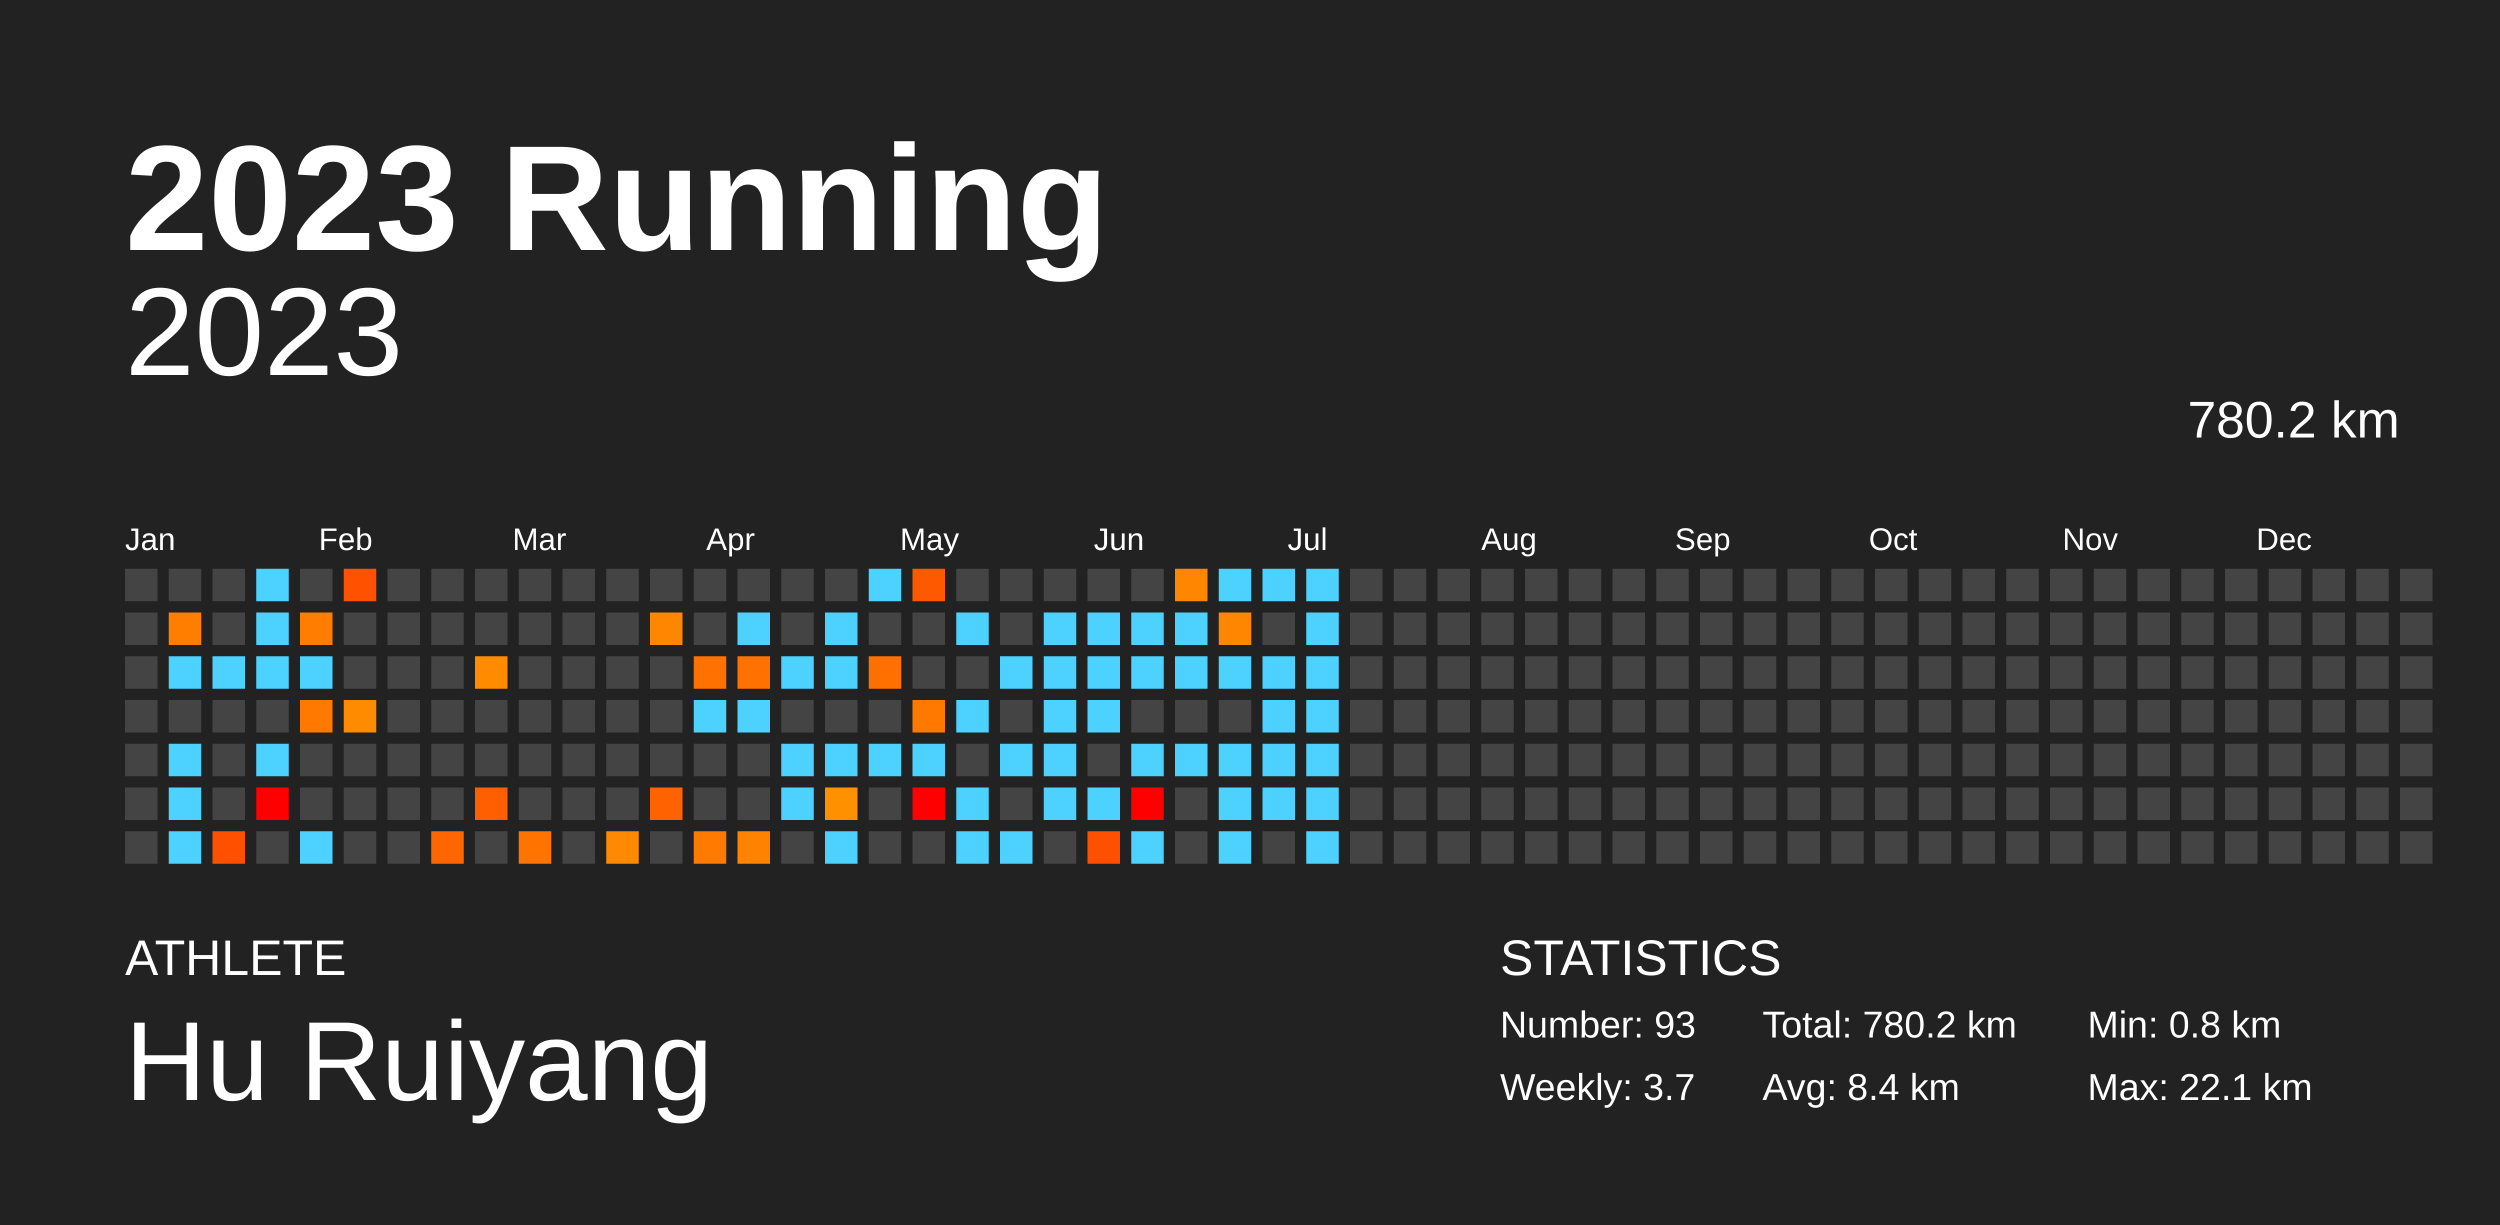
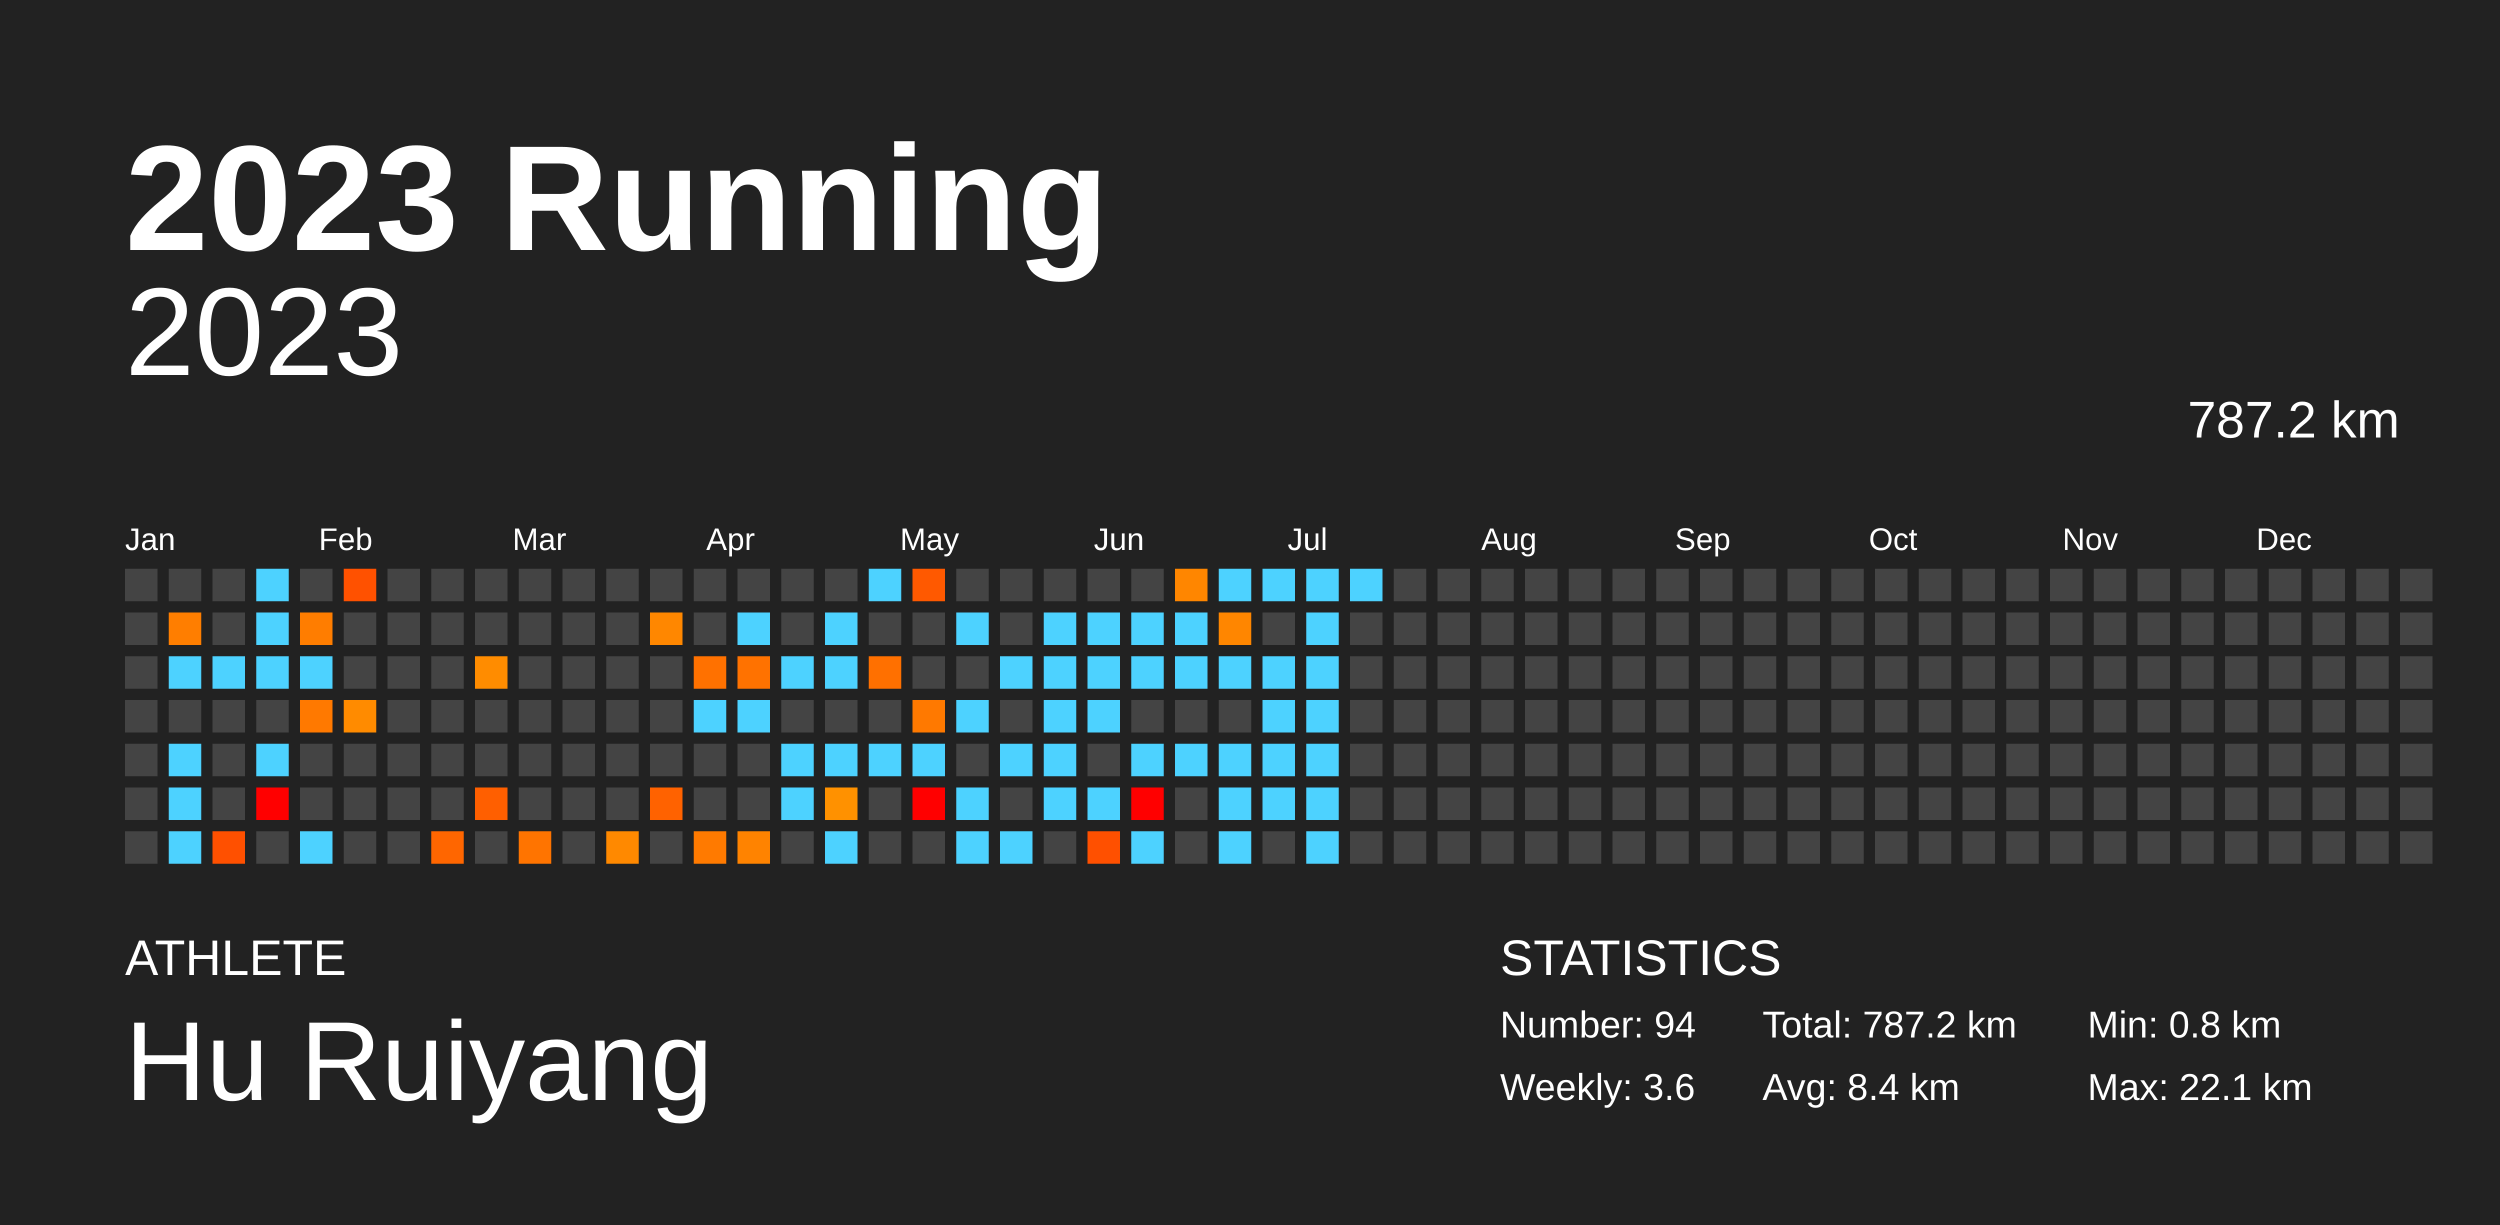
<svg xmlns="http://www.w3.org/2000/svg" baseProfile="full" height="98mm" version="1.1" viewBox="0,0,200,98" width="200mm">
  <defs />
  <rect fill="#222222" height="98" width="200" x="0" y="0" />
  <text fill="#FFFFFF" style="font-size:12px; font-family:Arial; font-weight:bold;" x="10" y="20">2023 Running</text>
  <text fill="#FFFFFF" style="font-size:4px; font-family:Arial" x="10" y="78">ATHLETE</text>
  <text fill="#FFFFFF" style="font-size:9px; font-family:Arial" x="10" y="88">Hu Ruiyang</text>
  <text fill="#FFFFFF" style="font-size:4px; font-family:Arial" x="120" y="78">STATISTICS</text>
-   <text fill="#FFFFFF" style="font-size:3px; font-family:Arial" x="120" y="83">Number: 93</text>
-   <text fill="#FFFFFF" style="font-size:3px; font-family:Arial" x="120" y="88">Weekly: 3.7</text>
-   <text fill="#FFFFFF" style="font-size:3px; font-family:Arial" x="141" y="83">Total: 780.2 km</text>
+   <text fill="#FFFFFF" style="font-size:3px; font-family:Arial" x="120" y="83">Number: 94</text>
+   <text fill="#FFFFFF" style="font-size:3px; font-family:Arial" x="120" y="88">Weekly: 3.6</text>
+   <text fill="#FFFFFF" style="font-size:3px; font-family:Arial" x="141" y="83">Total: 787.2 km</text>
  <text fill="#FFFFFF" style="font-size:3px; font-family:Arial" x="141" y="88">Avg: 8.4 km</text>
  <text fill="#FFFFFF" style="font-size:3px; font-family:Arial" x="167" y="83">Min: 0.8 km</text>
  <text fill="#FFFFFF" style="font-size:3px; font-family:Arial" x="167" y="88">Max: 22.1 km</text>
  <text alignment-baseline="hanging" fill="#FFFFFF" style="font-size:10.0px; font-family:Arial;" x="10" y="30">2023</text>
-   <text alignment-baseline="hanging" fill="#FFFFFF" style="font-size:4.125px; font-family:Arial;" x="175" y="35">780.2 km</text>
+   <text alignment-baseline="hanging" fill="#FFFFFF" style="font-size:4.125px; font-family:Arial;" x="175" y="35">787.2 km</text>
  <text fill="#FFFFFF" style="font-size:2.5px; font-family:Arial" x="10.0" y="44">Jan</text>
  <text fill="#FFFFFF" style="font-size:2.5px; font-family:Arial" x="25.5" y="44">Feb</text>
  <text fill="#FFFFFF" style="font-size:2.5px; font-family:Arial" x="41.0" y="44">Mar</text>
  <text fill="#FFFFFF" style="font-size:2.5px; font-family:Arial" x="56.5" y="44">Apr</text>
  <text fill="#FFFFFF" style="font-size:2.5px; font-family:Arial" x="72.0" y="44">May</text>
  <text fill="#FFFFFF" style="font-size:2.5px; font-family:Arial" x="87.5" y="44">Jun</text>
  <text fill="#FFFFFF" style="font-size:2.5px; font-family:Arial" x="103.0" y="44">Jul</text>
  <text fill="#FFFFFF" style="font-size:2.5px; font-family:Arial" x="118.5" y="44">Aug</text>
  <text fill="#FFFFFF" style="font-size:2.5px; font-family:Arial" x="134.0" y="44">Sep</text>
  <text fill="#FFFFFF" style="font-size:2.5px; font-family:Arial" x="149.5" y="44">Oct</text>
  <text fill="#FFFFFF" style="font-size:2.5px; font-family:Arial" x="165.0" y="44">Nov</text>
  <text fill="#FFFFFF" style="font-size:2.5px; font-family:Arial" x="180.5" y="44">Dec</text>
  <rect fill="#444444" height="2.6" width="2.6" x="10.0" y="45.5" />
  <rect fill="#444444" height="2.6" width="2.6" x="10.0" y="49.0" />
  <rect fill="#444444" height="2.6" width="2.6" x="10.0" y="52.5" />
  <rect fill="#444444" height="2.6" width="2.6" x="10.0" y="56.0" />
  <rect fill="#444444" height="2.6" width="2.6" x="10.0" y="59.5" />
  <rect fill="#444444" height="2.6" width="2.6" x="10.0" y="63.0" />
  <rect fill="#444444" height="2.6" width="2.6" x="10.0" y="66.5" />
  <rect fill="#444444" height="2.6" width="2.6" x="13.5" y="45.5" />
  <rect fill="#ff7e00" height="2.6" width="2.6" x="13.5" y="49.0" />
  <rect fill="#4dd2ff" height="2.6" width="2.6" x="13.5" y="52.5" />
  <rect fill="#444444" height="2.6" width="2.6" x="13.5" y="56.0" />
  <rect fill="#4dd2ff" height="2.6" width="2.6" x="13.5" y="59.5" />
  <rect fill="#4dd2ff" height="2.6" width="2.6" x="13.5" y="63.0" />
  <rect fill="#4dd2ff" height="2.6" width="2.6" x="13.5" y="66.5" />
  <rect fill="#444444" height="2.6" width="2.6" x="17.0" y="45.5" />
  <rect fill="#444444" height="2.6" width="2.6" x="17.0" y="49.0" />
  <rect fill="#4dd2ff" height="2.6" width="2.6" x="17.0" y="52.5" />
  <rect fill="#444444" height="2.6" width="2.6" x="17.0" y="56.0" />
  <rect fill="#444444" height="2.6" width="2.6" x="17.0" y="59.5" />
  <rect fill="#444444" height="2.6" width="2.6" x="17.0" y="63.0" />
  <rect fill="#ff5000" height="2.6" width="2.6" x="17.0" y="66.5" />
  <rect fill="#4dd2ff" height="2.6" width="2.6" x="20.5" y="45.5" />
  <rect fill="#4dd2ff" height="2.6" width="2.6" x="20.5" y="49.0" />
  <rect fill="#4dd2ff" height="2.6" width="2.6" x="20.5" y="52.5" />
  <rect fill="#444444" height="2.6" width="2.6" x="20.5" y="56.0" />
  <rect fill="#4dd2ff" height="2.6" width="2.6" x="20.5" y="59.5" />
  <rect fill="red" height="2.6" width="2.6" x="20.5" y="63.0" />
  <rect fill="#444444" height="2.6" width="2.6" x="20.5" y="66.5" />
  <rect fill="#444444" height="2.6" width="2.6" x="24.0" y="45.5" />
  <rect fill="#ff7d00" height="2.6" width="2.6" x="24.0" y="49.0" />
  <rect fill="#4dd2ff" height="2.6" width="2.6" x="24.0" y="52.5" />
  <rect fill="#ff7900" height="2.6" width="2.6" x="24.0" y="56.0" />
  <rect fill="#444444" height="2.6" width="2.6" x="24.0" y="59.5" />
  <rect fill="#444444" height="2.6" width="2.6" x="24.0" y="63.0" />
  <rect fill="#4dd2ff" height="2.6" width="2.6" x="24.0" y="66.5" />
  <rect fill="#ff5100" height="2.6" width="2.6" x="27.5" y="45.5" />
  <rect fill="#444444" height="2.6" width="2.6" x="27.5" y="49.0" />
  <rect fill="#444444" height="2.6" width="2.6" x="27.5" y="52.5" />
  <rect fill="#ff8b00" height="2.6" width="2.6" x="27.5" y="56.0" />
  <rect fill="#444444" height="2.6" width="2.6" x="27.5" y="59.5" />
  <rect fill="#444444" height="2.6" width="2.6" x="27.5" y="63.0" />
  <rect fill="#444444" height="2.6" width="2.6" x="27.5" y="66.5" />
  <rect fill="#444444" height="2.6" width="2.6" x="31.0" y="45.5" />
  <rect fill="#444444" height="2.6" width="2.6" x="31.0" y="49.0" />
  <rect fill="#444444" height="2.6" width="2.6" x="31.0" y="52.5" />
  <rect fill="#444444" height="2.6" width="2.6" x="31.0" y="56.0" />
  <rect fill="#444444" height="2.6" width="2.6" x="31.0" y="59.5" />
  <rect fill="#444444" height="2.6" width="2.6" x="31.0" y="63.0" />
  <rect fill="#444444" height="2.6" width="2.6" x="31.0" y="66.5" />
  <rect fill="#444444" height="2.6" width="2.6" x="34.5" y="45.5" />
  <rect fill="#444444" height="2.6" width="2.6" x="34.5" y="49.0" />
  <rect fill="#444444" height="2.6" width="2.6" x="34.5" y="52.5" />
  <rect fill="#444444" height="2.6" width="2.6" x="34.5" y="56.0" />
  <rect fill="#444444" height="2.6" width="2.6" x="34.5" y="59.5" />
  <rect fill="#444444" height="2.6" width="2.6" x="34.5" y="63.0" />
  <rect fill="#ff6600" height="2.6" width="2.6" x="34.5" y="66.5" />
  <rect fill="#444444" height="2.6" width="2.6" x="38.0" y="45.5" />
  <rect fill="#444444" height="2.6" width="2.6" x="38.0" y="49.0" />
  <rect fill="#ff8c00" height="2.6" width="2.6" x="38.0" y="52.5" />
  <rect fill="#444444" height="2.6" width="2.6" x="38.0" y="56.0" />
  <rect fill="#444444" height="2.6" width="2.6" x="38.0" y="59.5" />
  <rect fill="#ff5f00" height="2.6" width="2.6" x="38.0" y="63.0" />
  <rect fill="#444444" height="2.6" width="2.6" x="38.0" y="66.5" />
  <rect fill="#444444" height="2.6" width="2.6" x="41.5" y="45.5" />
  <rect fill="#444444" height="2.6" width="2.6" x="41.5" y="49.0" />
  <rect fill="#444444" height="2.6" width="2.6" x="41.5" y="52.5" />
  <rect fill="#444444" height="2.6" width="2.6" x="41.5" y="56.0" />
  <rect fill="#444444" height="2.6" width="2.6" x="41.5" y="59.5" />
  <rect fill="#444444" height="2.6" width="2.6" x="41.5" y="63.0" />
  <rect fill="#ff7400" height="2.6" width="2.6" x="41.5" y="66.5" />
  <rect fill="#444444" height="2.6" width="2.6" x="45.0" y="45.5" />
  <rect fill="#444444" height="2.6" width="2.6" x="45.0" y="49.0" />
  <rect fill="#444444" height="2.6" width="2.6" x="45.0" y="52.5" />
  <rect fill="#444444" height="2.6" width="2.6" x="45.0" y="56.0" />
  <rect fill="#444444" height="2.6" width="2.6" x="45.0" y="59.5" />
  <rect fill="#444444" height="2.6" width="2.6" x="45.0" y="63.0" />
  <rect fill="#444444" height="2.6" width="2.6" x="45.0" y="66.5" />
  <rect fill="#444444" height="2.6" width="2.6" x="48.5" y="45.5" />
  <rect fill="#444444" height="2.6" width="2.6" x="48.5" y="49.0" />
  <rect fill="#444444" height="2.6" width="2.6" x="48.5" y="52.5" />
  <rect fill="#444444" height="2.6" width="2.6" x="48.5" y="56.0" />
  <rect fill="#444444" height="2.6" width="2.6" x="48.5" y="59.5" />
  <rect fill="#444444" height="2.6" width="2.6" x="48.5" y="63.0" />
  <rect fill="#ff8900" height="2.6" width="2.6" x="48.5" y="66.5" />
  <rect fill="#444444" height="2.6" width="2.6" x="52.0" y="45.5" />
  <rect fill="#ff8700" height="2.6" width="2.6" x="52.0" y="49.0" />
  <rect fill="#444444" height="2.6" width="2.6" x="52.0" y="52.5" />
  <rect fill="#444444" height="2.6" width="2.6" x="52.0" y="56.0" />
  <rect fill="#444444" height="2.6" width="2.6" x="52.0" y="59.5" />
  <rect fill="#ff6200" height="2.6" width="2.6" x="52.0" y="63.0" />
  <rect fill="#444444" height="2.6" width="2.6" x="52.0" y="66.5" />
  <rect fill="#444444" height="2.6" width="2.6" x="55.5" y="45.5" />
  <rect fill="#444444" height="2.6" width="2.6" x="55.5" y="49.0" />
  <rect fill="#ff7100" height="2.6" width="2.6" x="55.5" y="52.5" />
  <rect fill="#4dd2ff" height="2.6" width="2.6" x="55.5" y="56.0" />
  <rect fill="#444444" height="2.6" width="2.6" x="55.5" y="59.5" />
  <rect fill="#444444" height="2.6" width="2.6" x="55.5" y="63.0" />
  <rect fill="#ff7a00" height="2.6" width="2.6" x="55.5" y="66.5" />
  <rect fill="#444444" height="2.6" width="2.6" x="59.0" y="45.5" />
  <rect fill="#4dd2ff" height="2.6" width="2.6" x="59.0" y="49.0" />
  <rect fill="#ff7200" height="2.6" width="2.6" x="59.0" y="52.5" />
  <rect fill="#4dd2ff" height="2.6" width="2.6" x="59.0" y="56.0" />
  <rect fill="#444444" height="2.6" width="2.6" x="59.0" y="59.5" />
  <rect fill="#444444" height="2.6" width="2.6" x="59.0" y="63.0" />
  <rect fill="#ff8300" height="2.6" width="2.6" x="59.0" y="66.5" />
  <rect fill="#444444" height="2.6" width="2.6" x="62.5" y="45.5" />
  <rect fill="#444444" height="2.6" width="2.6" x="62.5" y="49.0" />
  <rect fill="#4dd2ff" height="2.6" width="2.6" x="62.5" y="52.5" />
  <rect fill="#444444" height="2.6" width="2.6" x="62.5" y="56.0" />
  <rect fill="#4dd2ff" height="2.6" width="2.6" x="62.5" y="59.5" />
  <rect fill="#4dd2ff" height="2.6" width="2.6" x="62.5" y="63.0" />
  <rect fill="#444444" height="2.6" width="2.6" x="62.5" y="66.5" />
  <rect fill="#444444" height="2.6" width="2.6" x="66.0" y="45.5" />
  <rect fill="#4dd2ff" height="2.6" width="2.6" x="66.0" y="49.0" />
  <rect fill="#4dd2ff" height="2.6" width="2.6" x="66.0" y="52.5" />
  <rect fill="#444444" height="2.6" width="2.6" x="66.0" y="56.0" />
  <rect fill="#4dd2ff" height="2.6" width="2.6" x="66.0" y="59.5" />
  <rect fill="#ff9100" height="2.6" width="2.6" x="66.0" y="63.0" />
  <rect fill="#4dd2ff" height="2.6" width="2.6" x="66.0" y="66.5" />
  <rect fill="#4dd2ff" height="2.6" width="2.6" x="69.5" y="45.5" />
  <rect fill="#444444" height="2.6" width="2.6" x="69.5" y="49.0" />
  <rect fill="#ff7000" height="2.6" width="2.6" x="69.5" y="52.5" />
  <rect fill="#444444" height="2.6" width="2.6" x="69.5" y="56.0" />
  <rect fill="#4dd2ff" height="2.6" width="2.6" x="69.5" y="59.5" />
  <rect fill="#444444" height="2.6" width="2.6" x="69.5" y="63.0" />
  <rect fill="#444444" height="2.6" width="2.6" x="69.5" y="66.5" />
  <rect fill="#ff5900" height="2.6" width="2.6" x="73.0" y="45.5" />
  <rect fill="#444444" height="2.6" width="2.6" x="73.0" y="49.0" />
  <rect fill="#444444" height="2.6" width="2.6" x="73.0" y="52.5" />
  <rect fill="#ff7900" height="2.6" width="2.6" x="73.0" y="56.0" />
  <rect fill="#4dd2ff" height="2.6" width="2.6" x="73.0" y="59.5" />
  <rect fill="red" height="2.6" width="2.6" x="73.0" y="63.0" />
  <rect fill="#444444" height="2.6" width="2.6" x="73.0" y="66.5" />
  <rect fill="#444444" height="2.6" width="2.6" x="76.5" y="45.5" />
  <rect fill="#4dd2ff" height="2.6" width="2.6" x="76.5" y="49.0" />
  <rect fill="#444444" height="2.6" width="2.6" x="76.5" y="52.5" />
  <rect fill="#4dd2ff" height="2.6" width="2.6" x="76.5" y="56.0" />
  <rect fill="#444444" height="2.6" width="2.6" x="76.5" y="59.5" />
  <rect fill="#4dd2ff" height="2.6" width="2.6" x="76.5" y="63.0" />
  <rect fill="#4dd2ff" height="2.6" width="2.6" x="76.5" y="66.5" />
  <rect fill="#444444" height="2.6" width="2.6" x="80.0" y="45.5" />
  <rect fill="#444444" height="2.6" width="2.6" x="80.0" y="49.0" />
  <rect fill="#4dd2ff" height="2.6" width="2.6" x="80.0" y="52.5" />
  <rect fill="#444444" height="2.6" width="2.6" x="80.0" y="56.0" />
  <rect fill="#4dd2ff" height="2.6" width="2.6" x="80.0" y="59.5" />
  <rect fill="#444444" height="2.6" width="2.6" x="80.0" y="63.0" />
  <rect fill="#4dd2ff" height="2.6" width="2.6" x="80.0" y="66.5" />
  <rect fill="#444444" height="2.6" width="2.6" x="83.5" y="45.5" />
  <rect fill="#4dd2ff" height="2.6" width="2.6" x="83.5" y="49.0" />
  <rect fill="#4dd2ff" height="2.6" width="2.6" x="83.5" y="52.5" />
  <rect fill="#4dd2ff" height="2.6" width="2.6" x="83.5" y="56.0" />
  <rect fill="#4dd2ff" height="2.6" width="2.6" x="83.5" y="59.5" />
  <rect fill="#4dd2ff" height="2.6" width="2.6" x="83.5" y="63.0" />
  <rect fill="#444444" height="2.6" width="2.6" x="83.5" y="66.5" />
  <rect fill="#444444" height="2.6" width="2.6" x="87.0" y="45.5" />
  <rect fill="#4dd2ff" height="2.6" width="2.6" x="87.0" y="49.0" />
  <rect fill="#4dd2ff" height="2.6" width="2.6" x="87.0" y="52.5" />
  <rect fill="#4dd2ff" height="2.6" width="2.6" x="87.0" y="56.0" />
  <rect fill="#444444" height="2.6" width="2.6" x="87.0" y="59.5" />
  <rect fill="#4dd2ff" height="2.6" width="2.6" x="87.0" y="63.0" />
  <rect fill="#ff5000" height="2.6" width="2.6" x="87.0" y="66.5" />
  <rect fill="#444444" height="2.6" width="2.6" x="90.5" y="45.5" />
  <rect fill="#4dd2ff" height="2.6" width="2.6" x="90.5" y="49.0" />
  <rect fill="#4dd2ff" height="2.6" width="2.6" x="90.5" y="52.5" />
  <rect fill="#444444" height="2.6" width="2.6" x="90.5" y="56.0" />
  <rect fill="#4dd2ff" height="2.6" width="2.6" x="90.5" y="59.5" />
  <rect fill="red" height="2.6" width="2.6" x="90.5" y="63.0" />
  <rect fill="#4dd2ff" height="2.6" width="2.6" x="90.5" y="66.5" />
  <rect fill="#ff8600" height="2.6" width="2.6" x="94.0" y="45.5" />
  <rect fill="#4dd2ff" height="2.6" width="2.6" x="94.0" y="49.0" />
  <rect fill="#4dd2ff" height="2.6" width="2.6" x="94.0" y="52.5" />
  <rect fill="#444444" height="2.6" width="2.6" x="94.0" y="56.0" />
  <rect fill="#4dd2ff" height="2.6" width="2.6" x="94.0" y="59.5" />
  <rect fill="#444444" height="2.6" width="2.6" x="94.0" y="63.0" />
  <rect fill="#444444" height="2.6" width="2.6" x="94.0" y="66.5" />
  <rect fill="#4dd2ff" height="2.6" width="2.6" x="97.5" y="45.5" />
  <rect fill="#ff8600" height="2.6" width="2.6" x="97.5" y="49.0" />
  <rect fill="#4dd2ff" height="2.6" width="2.6" x="97.5" y="52.5" />
  <rect fill="#444444" height="2.6" width="2.6" x="97.5" y="56.0" />
  <rect fill="#4dd2ff" height="2.6" width="2.6" x="97.5" y="59.5" />
  <rect fill="#4dd2ff" height="2.6" width="2.6" x="97.5" y="63.0" />
  <rect fill="#4dd2ff" height="2.6" width="2.6" x="97.5" y="66.5" />
  <rect fill="#4dd2ff" height="2.6" width="2.6" x="101.0" y="45.5" />
  <rect fill="#444444" height="2.6" width="2.6" x="101.0" y="49.0" />
  <rect fill="#4dd2ff" height="2.6" width="2.6" x="101.0" y="52.5" />
  <rect fill="#4dd2ff" height="2.6" width="2.6" x="101.0" y="56.0" />
  <rect fill="#4dd2ff" height="2.6" width="2.6" x="101.0" y="59.5" />
  <rect fill="#4dd2ff" height="2.6" width="2.6" x="101.0" y="63.0" />
  <rect fill="#444444" height="2.6" width="2.6" x="101.0" y="66.5" />
  <rect fill="#4dd2ff" height="2.6" width="2.6" x="104.5" y="45.5" />
  <rect fill="#4dd2ff" height="2.6" width="2.6" x="104.5" y="49.0" />
  <rect fill="#4dd2ff" height="2.6" width="2.6" x="104.5" y="52.5" />
  <rect fill="#4dd2ff" height="2.6" width="2.6" x="104.5" y="56.0" />
  <rect fill="#4dd2ff" height="2.6" width="2.6" x="104.5" y="59.5" />
  <rect fill="#4dd2ff" height="2.6" width="2.6" x="104.5" y="63.0" />
  <rect fill="#4dd2ff" height="2.6" width="2.6" x="104.5" y="66.5" />
-   <rect fill="#444444" height="2.6" width="2.6" x="108.0" y="45.5" />
+   <rect fill="#4dd2ff" height="2.6" width="2.6" x="108.0" y="45.5" />
  <rect fill="#444444" height="2.6" width="2.6" x="108.0" y="49.0" />
  <rect fill="#444444" height="2.6" width="2.6" x="108.0" y="52.5" />
  <rect fill="#444444" height="2.6" width="2.6" x="108.0" y="56.0" />
  <rect fill="#444444" height="2.6" width="2.6" x="108.0" y="59.5" />
  <rect fill="#444444" height="2.6" width="2.6" x="108.0" y="63.0" />
  <rect fill="#444444" height="2.6" width="2.6" x="108.0" y="66.5" />
  <rect fill="#444444" height="2.6" width="2.6" x="111.5" y="45.5" />
  <rect fill="#444444" height="2.6" width="2.6" x="111.5" y="49.0" />
  <rect fill="#444444" height="2.6" width="2.6" x="111.5" y="52.5" />
  <rect fill="#444444" height="2.6" width="2.6" x="111.5" y="56.0" />
  <rect fill="#444444" height="2.6" width="2.6" x="111.5" y="59.5" />
  <rect fill="#444444" height="2.6" width="2.6" x="111.5" y="63.0" />
  <rect fill="#444444" height="2.6" width="2.6" x="111.5" y="66.5" />
  <rect fill="#444444" height="2.6" width="2.6" x="115.0" y="45.5" />
  <rect fill="#444444" height="2.6" width="2.6" x="115.0" y="49.0" />
  <rect fill="#444444" height="2.6" width="2.6" x="115.0" y="52.5" />
  <rect fill="#444444" height="2.6" width="2.6" x="115.0" y="56.0" />
  <rect fill="#444444" height="2.6" width="2.6" x="115.0" y="59.5" />
  <rect fill="#444444" height="2.6" width="2.6" x="115.0" y="63.0" />
  <rect fill="#444444" height="2.6" width="2.6" x="115.0" y="66.5" />
  <rect fill="#444444" height="2.6" width="2.6" x="118.5" y="45.5" />
  <rect fill="#444444" height="2.6" width="2.6" x="118.5" y="49.0" />
  <rect fill="#444444" height="2.6" width="2.6" x="118.5" y="52.5" />
  <rect fill="#444444" height="2.6" width="2.6" x="118.5" y="56.0" />
  <rect fill="#444444" height="2.6" width="2.6" x="118.5" y="59.5" />
  <rect fill="#444444" height="2.6" width="2.6" x="118.5" y="63.0" />
  <rect fill="#444444" height="2.6" width="2.6" x="118.5" y="66.5" />
  <rect fill="#444444" height="2.6" width="2.6" x="122.0" y="45.5" />
  <rect fill="#444444" height="2.6" width="2.6" x="122.0" y="49.0" />
  <rect fill="#444444" height="2.6" width="2.6" x="122.0" y="52.5" />
  <rect fill="#444444" height="2.6" width="2.6" x="122.0" y="56.0" />
  <rect fill="#444444" height="2.6" width="2.6" x="122.0" y="59.5" />
  <rect fill="#444444" height="2.6" width="2.6" x="122.0" y="63.0" />
  <rect fill="#444444" height="2.6" width="2.6" x="122.0" y="66.5" />
  <rect fill="#444444" height="2.6" width="2.6" x="125.5" y="45.5" />
  <rect fill="#444444" height="2.6" width="2.6" x="125.5" y="49.0" />
  <rect fill="#444444" height="2.6" width="2.6" x="125.5" y="52.5" />
  <rect fill="#444444" height="2.6" width="2.6" x="125.5" y="56.0" />
  <rect fill="#444444" height="2.6" width="2.6" x="125.5" y="59.5" />
  <rect fill="#444444" height="2.6" width="2.6" x="125.5" y="63.0" />
  <rect fill="#444444" height="2.6" width="2.6" x="125.5" y="66.5" />
  <rect fill="#444444" height="2.6" width="2.6" x="129.0" y="45.5" />
  <rect fill="#444444" height="2.6" width="2.6" x="129.0" y="49.0" />
  <rect fill="#444444" height="2.6" width="2.6" x="129.0" y="52.5" />
  <rect fill="#444444" height="2.6" width="2.6" x="129.0" y="56.0" />
  <rect fill="#444444" height="2.6" width="2.6" x="129.0" y="59.5" />
  <rect fill="#444444" height="2.6" width="2.6" x="129.0" y="63.0" />
  <rect fill="#444444" height="2.6" width="2.6" x="129.0" y="66.5" />
  <rect fill="#444444" height="2.6" width="2.6" x="132.5" y="45.5" />
  <rect fill="#444444" height="2.6" width="2.6" x="132.5" y="49.0" />
  <rect fill="#444444" height="2.6" width="2.6" x="132.5" y="52.5" />
  <rect fill="#444444" height="2.6" width="2.6" x="132.5" y="56.0" />
  <rect fill="#444444" height="2.6" width="2.6" x="132.5" y="59.5" />
  <rect fill="#444444" height="2.6" width="2.6" x="132.5" y="63.0" />
  <rect fill="#444444" height="2.6" width="2.6" x="132.5" y="66.5" />
  <rect fill="#444444" height="2.6" width="2.6" x="136.0" y="45.5" />
  <rect fill="#444444" height="2.6" width="2.6" x="136.0" y="49.0" />
  <rect fill="#444444" height="2.6" width="2.6" x="136.0" y="52.5" />
  <rect fill="#444444" height="2.6" width="2.6" x="136.0" y="56.0" />
  <rect fill="#444444" height="2.6" width="2.6" x="136.0" y="59.5" />
  <rect fill="#444444" height="2.6" width="2.6" x="136.0" y="63.0" />
  <rect fill="#444444" height="2.6" width="2.6" x="136.0" y="66.5" />
  <rect fill="#444444" height="2.6" width="2.6" x="139.5" y="45.5" />
  <rect fill="#444444" height="2.6" width="2.6" x="139.5" y="49.0" />
  <rect fill="#444444" height="2.6" width="2.6" x="139.5" y="52.5" />
  <rect fill="#444444" height="2.6" width="2.6" x="139.5" y="56.0" />
  <rect fill="#444444" height="2.6" width="2.6" x="139.5" y="59.5" />
  <rect fill="#444444" height="2.6" width="2.6" x="139.5" y="63.0" />
  <rect fill="#444444" height="2.6" width="2.6" x="139.5" y="66.5" />
  <rect fill="#444444" height="2.6" width="2.6" x="143.0" y="45.5" />
  <rect fill="#444444" height="2.6" width="2.6" x="143.0" y="49.0" />
  <rect fill="#444444" height="2.6" width="2.6" x="143.0" y="52.5" />
  <rect fill="#444444" height="2.6" width="2.6" x="143.0" y="56.0" />
  <rect fill="#444444" height="2.6" width="2.6" x="143.0" y="59.5" />
  <rect fill="#444444" height="2.6" width="2.6" x="143.0" y="63.0" />
  <rect fill="#444444" height="2.6" width="2.6" x="143.0" y="66.5" />
  <rect fill="#444444" height="2.6" width="2.6" x="146.5" y="45.5" />
  <rect fill="#444444" height="2.6" width="2.6" x="146.5" y="49.0" />
  <rect fill="#444444" height="2.6" width="2.6" x="146.5" y="52.5" />
  <rect fill="#444444" height="2.6" width="2.6" x="146.5" y="56.0" />
  <rect fill="#444444" height="2.6" width="2.6" x="146.5" y="59.5" />
  <rect fill="#444444" height="2.6" width="2.6" x="146.5" y="63.0" />
  <rect fill="#444444" height="2.6" width="2.6" x="146.5" y="66.5" />
  <rect fill="#444444" height="2.6" width="2.6" x="150.0" y="45.5" />
  <rect fill="#444444" height="2.6" width="2.6" x="150.0" y="49.0" />
  <rect fill="#444444" height="2.6" width="2.6" x="150.0" y="52.5" />
  <rect fill="#444444" height="2.6" width="2.6" x="150.0" y="56.0" />
  <rect fill="#444444" height="2.6" width="2.6" x="150.0" y="59.5" />
  <rect fill="#444444" height="2.6" width="2.6" x="150.0" y="63.0" />
  <rect fill="#444444" height="2.6" width="2.6" x="150.0" y="66.5" />
  <rect fill="#444444" height="2.6" width="2.6" x="153.5" y="45.5" />
  <rect fill="#444444" height="2.6" width="2.6" x="153.5" y="49.0" />
  <rect fill="#444444" height="2.6" width="2.6" x="153.5" y="52.5" />
  <rect fill="#444444" height="2.6" width="2.6" x="153.5" y="56.0" />
  <rect fill="#444444" height="2.6" width="2.6" x="153.5" y="59.5" />
  <rect fill="#444444" height="2.6" width="2.6" x="153.5" y="63.0" />
  <rect fill="#444444" height="2.6" width="2.6" x="153.5" y="66.5" />
  <rect fill="#444444" height="2.6" width="2.6" x="157.0" y="45.5" />
  <rect fill="#444444" height="2.6" width="2.6" x="157.0" y="49.0" />
  <rect fill="#444444" height="2.6" width="2.6" x="157.0" y="52.5" />
  <rect fill="#444444" height="2.6" width="2.6" x="157.0" y="56.0" />
  <rect fill="#444444" height="2.6" width="2.6" x="157.0" y="59.5" />
  <rect fill="#444444" height="2.6" width="2.6" x="157.0" y="63.0" />
  <rect fill="#444444" height="2.6" width="2.6" x="157.0" y="66.5" />
  <rect fill="#444444" height="2.6" width="2.6" x="160.5" y="45.5" />
  <rect fill="#444444" height="2.6" width="2.6" x="160.5" y="49.0" />
  <rect fill="#444444" height="2.6" width="2.6" x="160.5" y="52.5" />
  <rect fill="#444444" height="2.6" width="2.6" x="160.5" y="56.0" />
  <rect fill="#444444" height="2.6" width="2.6" x="160.5" y="59.5" />
  <rect fill="#444444" height="2.6" width="2.6" x="160.5" y="63.0" />
  <rect fill="#444444" height="2.6" width="2.6" x="160.5" y="66.5" />
  <rect fill="#444444" height="2.6" width="2.6" x="164.0" y="45.5" />
  <rect fill="#444444" height="2.6" width="2.6" x="164.0" y="49.0" />
  <rect fill="#444444" height="2.6" width="2.6" x="164.0" y="52.5" />
  <rect fill="#444444" height="2.6" width="2.6" x="164.0" y="56.0" />
  <rect fill="#444444" height="2.6" width="2.6" x="164.0" y="59.5" />
  <rect fill="#444444" height="2.6" width="2.6" x="164.0" y="63.0" />
  <rect fill="#444444" height="2.6" width="2.6" x="164.0" y="66.5" />
  <rect fill="#444444" height="2.6" width="2.6" x="167.5" y="45.5" />
  <rect fill="#444444" height="2.6" width="2.6" x="167.5" y="49.0" />
  <rect fill="#444444" height="2.6" width="2.6" x="167.5" y="52.5" />
  <rect fill="#444444" height="2.6" width="2.6" x="167.5" y="56.0" />
  <rect fill="#444444" height="2.6" width="2.6" x="167.5" y="59.5" />
  <rect fill="#444444" height="2.6" width="2.6" x="167.5" y="63.0" />
  <rect fill="#444444" height="2.6" width="2.6" x="167.5" y="66.5" />
  <rect fill="#444444" height="2.6" width="2.6" x="171.0" y="45.5" />
  <rect fill="#444444" height="2.6" width="2.6" x="171.0" y="49.0" />
  <rect fill="#444444" height="2.6" width="2.6" x="171.0" y="52.5" />
  <rect fill="#444444" height="2.6" width="2.6" x="171.0" y="56.0" />
  <rect fill="#444444" height="2.6" width="2.6" x="171.0" y="59.5" />
  <rect fill="#444444" height="2.6" width="2.6" x="171.0" y="63.0" />
  <rect fill="#444444" height="2.6" width="2.6" x="171.0" y="66.5" />
  <rect fill="#444444" height="2.6" width="2.6" x="174.5" y="45.5" />
  <rect fill="#444444" height="2.6" width="2.6" x="174.5" y="49.0" />
  <rect fill="#444444" height="2.6" width="2.6" x="174.5" y="52.5" />
  <rect fill="#444444" height="2.6" width="2.6" x="174.5" y="56.0" />
  <rect fill="#444444" height="2.6" width="2.6" x="174.5" y="59.5" />
  <rect fill="#444444" height="2.6" width="2.6" x="174.5" y="63.0" />
  <rect fill="#444444" height="2.6" width="2.6" x="174.5" y="66.5" />
  <rect fill="#444444" height="2.6" width="2.6" x="178.0" y="45.5" />
  <rect fill="#444444" height="2.6" width="2.6" x="178.0" y="49.0" />
  <rect fill="#444444" height="2.6" width="2.6" x="178.0" y="52.5" />
  <rect fill="#444444" height="2.6" width="2.6" x="178.0" y="56.0" />
  <rect fill="#444444" height="2.6" width="2.6" x="178.0" y="59.5" />
  <rect fill="#444444" height="2.6" width="2.6" x="178.0" y="63.0" />
  <rect fill="#444444" height="2.6" width="2.6" x="178.0" y="66.5" />
  <rect fill="#444444" height="2.6" width="2.6" x="181.5" y="45.5" />
  <rect fill="#444444" height="2.6" width="2.6" x="181.5" y="49.0" />
  <rect fill="#444444" height="2.6" width="2.6" x="181.5" y="52.5" />
  <rect fill="#444444" height="2.6" width="2.6" x="181.5" y="56.0" />
  <rect fill="#444444" height="2.6" width="2.6" x="181.5" y="59.5" />
  <rect fill="#444444" height="2.6" width="2.6" x="181.5" y="63.0" />
  <rect fill="#444444" height="2.6" width="2.6" x="181.5" y="66.5" />
  <rect fill="#444444" height="2.6" width="2.6" x="185.0" y="45.5" />
  <rect fill="#444444" height="2.6" width="2.6" x="185.0" y="49.0" />
  <rect fill="#444444" height="2.6" width="2.6" x="185.0" y="52.5" />
  <rect fill="#444444" height="2.6" width="2.6" x="185.0" y="56.0" />
  <rect fill="#444444" height="2.6" width="2.6" x="185.0" y="59.5" />
  <rect fill="#444444" height="2.6" width="2.6" x="185.0" y="63.0" />
  <rect fill="#444444" height="2.6" width="2.6" x="185.0" y="66.5" />
  <rect fill="#444444" height="2.6" width="2.6" x="188.5" y="45.5" />
  <rect fill="#444444" height="2.6" width="2.6" x="188.5" y="49.0" />
  <rect fill="#444444" height="2.6" width="2.6" x="188.5" y="52.5" />
  <rect fill="#444444" height="2.6" width="2.6" x="188.5" y="56.0" />
  <rect fill="#444444" height="2.6" width="2.6" x="188.5" y="59.5" />
  <rect fill="#444444" height="2.6" width="2.6" x="188.5" y="63.0" />
  <rect fill="#444444" height="2.6" width="2.6" x="188.5" y="66.5" />
  <rect fill="#444444" height="2.6" width="2.6" x="192.0" y="45.5" />
  <rect fill="#444444" height="2.6" width="2.6" x="192.0" y="49.0" />
  <rect fill="#444444" height="2.6" width="2.6" x="192.0" y="52.5" />
  <rect fill="#444444" height="2.6" width="2.6" x="192.0" y="56.0" />
  <rect fill="#444444" height="2.6" width="2.6" x="192.0" y="59.5" />
  <rect fill="#444444" height="2.6" width="2.6" x="192.0" y="63.0" />
  <rect fill="#444444" height="2.6" width="2.6" x="192.0" y="66.5" />
</svg>
